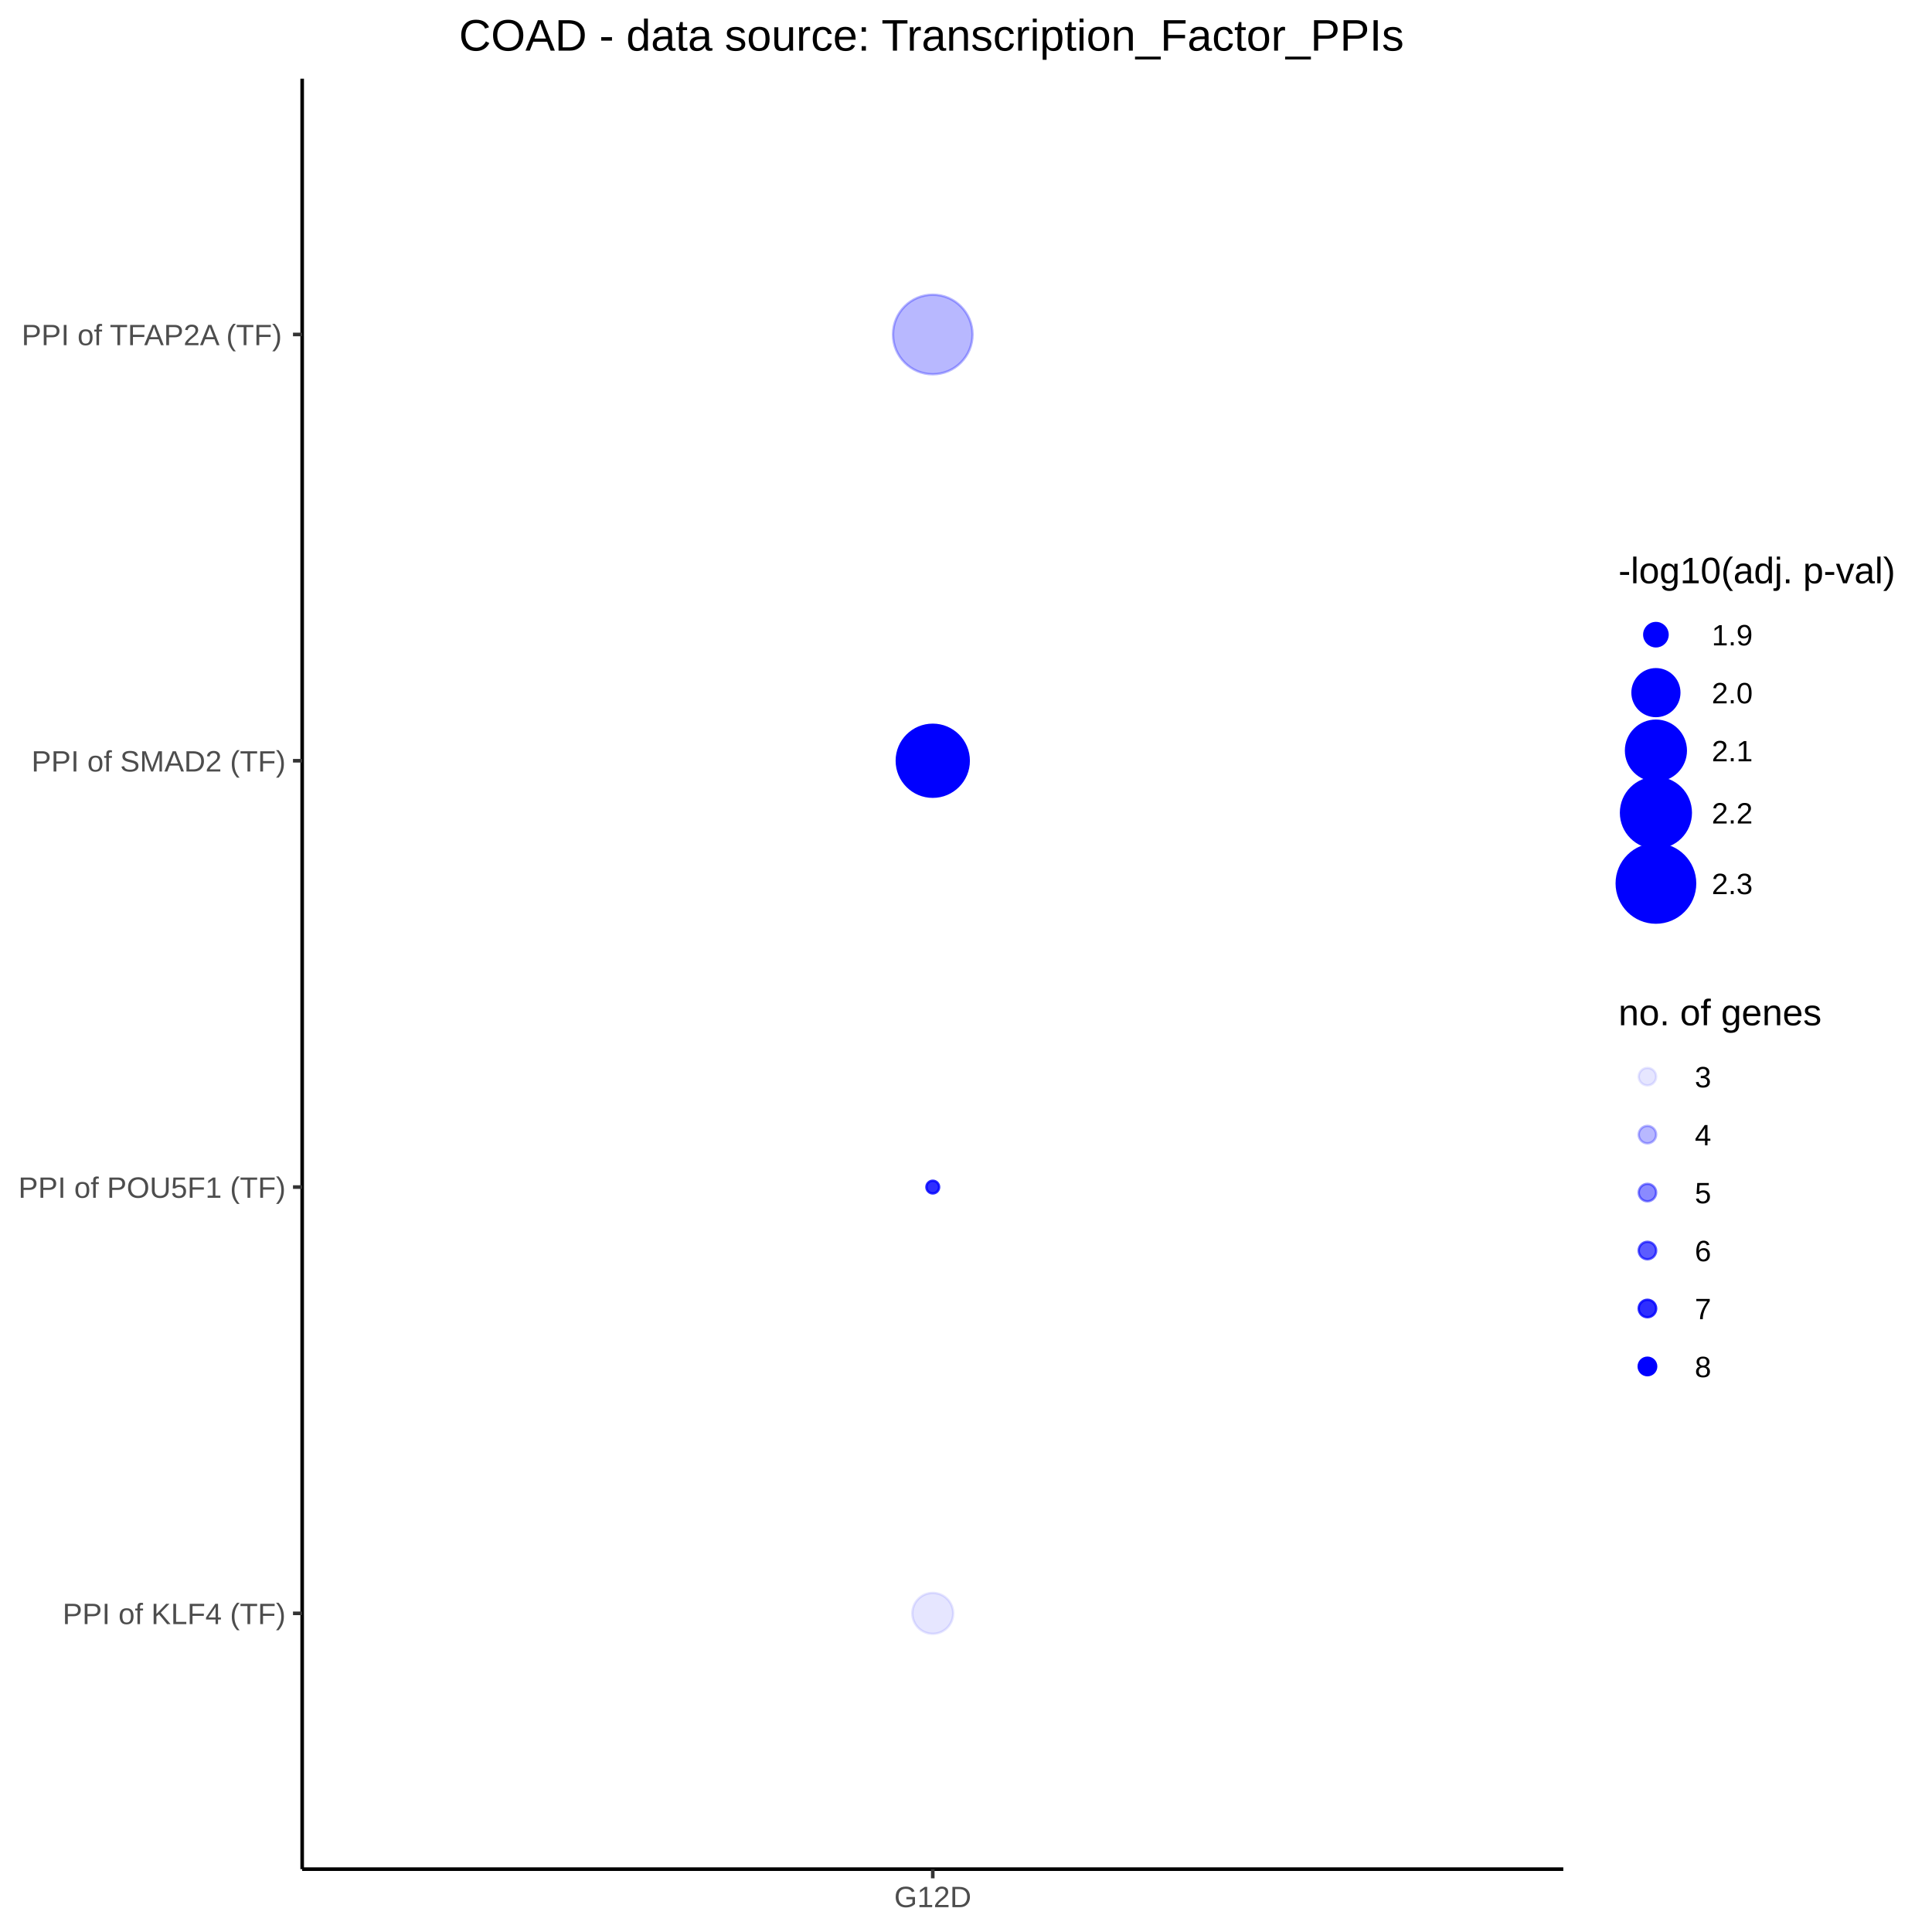
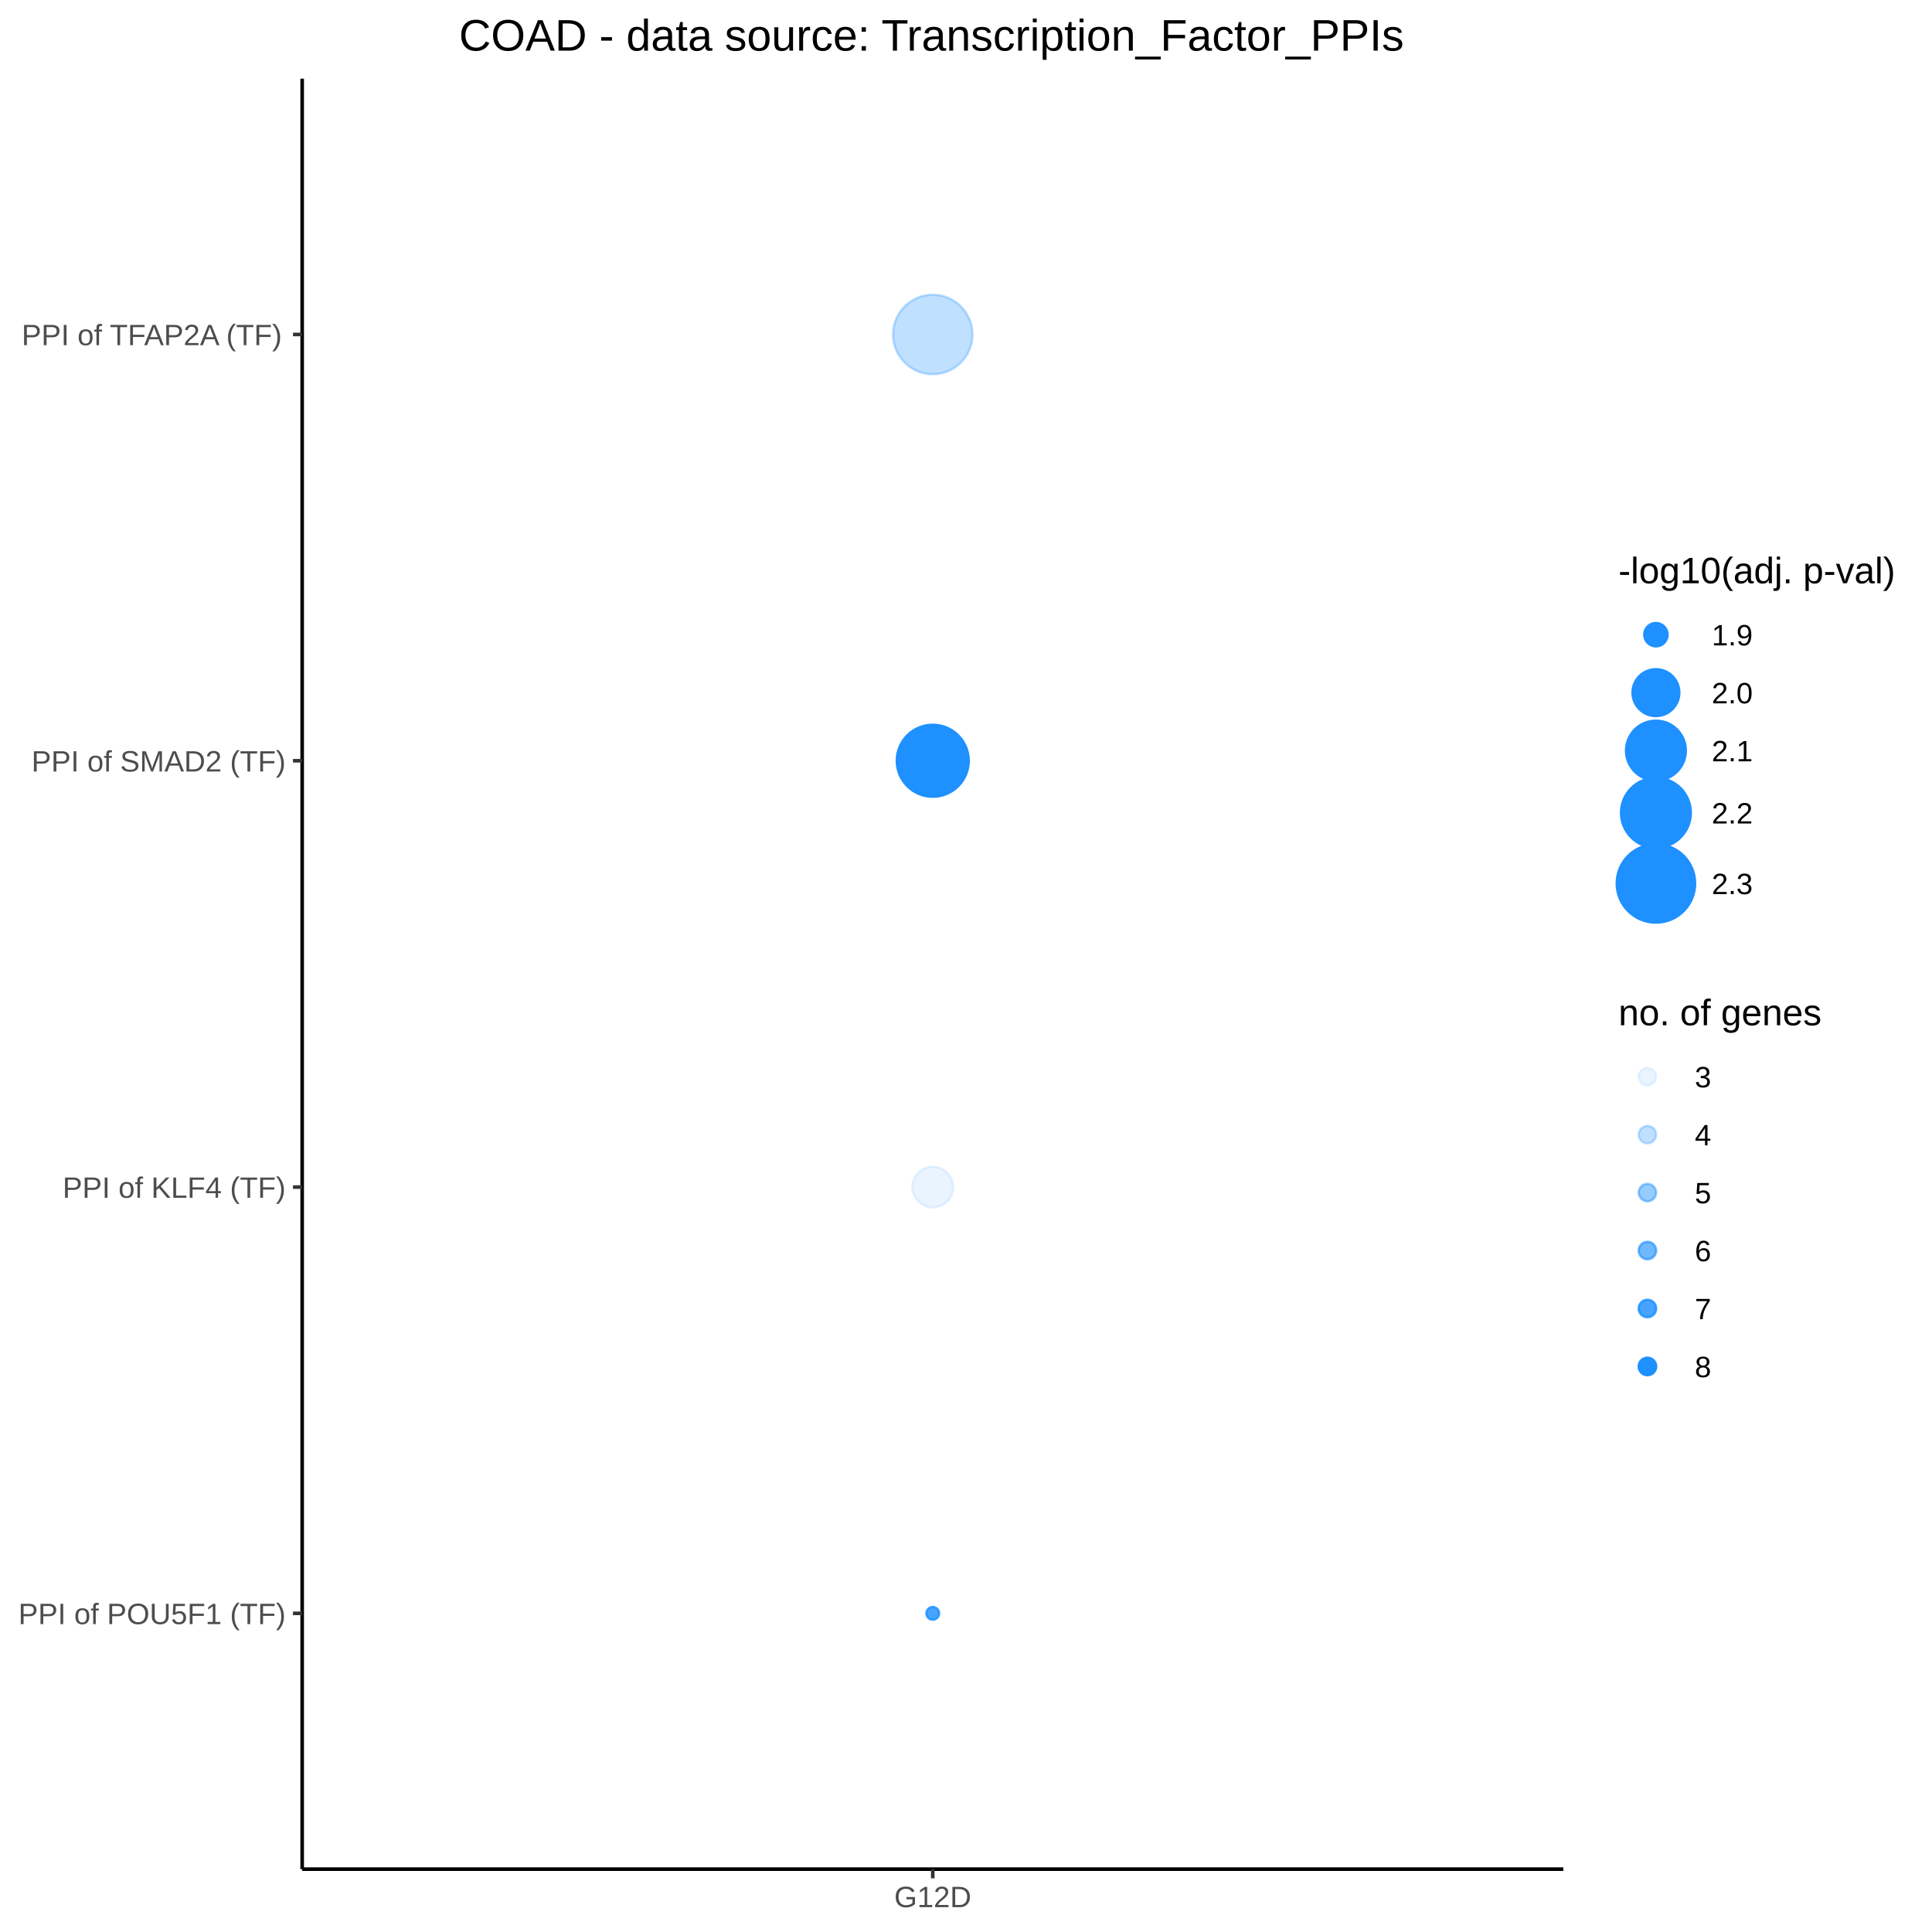
<svg xmlns="http://www.w3.org/2000/svg" viewBox="0 0 576.00 576.00">
  <defs>
    <style type="text/css">
    line, polyline, polygon, path, rect, circle {
      fill: none;
      stroke: #000000;
      stroke-linecap: round;
      stroke-linejoin: round;
      stroke-miterlimit: 10.00;
    }
  </style>
  </defs>
  <rect width="100%" height="100%" style="stroke: none; fill: #FFFFFF;" />
  <rect x="0.00" y="0.00" width="576.00" height="576.00" style="stroke-width: 1.07; stroke: #FFFFFF; fill: #FFFFFF;" />
  <defs>
    <clipPath id="cpOTAuMDl8NDY2LjA4fDU1Ny4yNnwyMy40Ng==">
      <rect x="90.09" y="23.46" width="375.99" height="533.80" />
    </clipPath>
  </defs>
  <rect x="90.09" y="23.46" width="375.99" height="533.80" style="stroke-width: 1.07; stroke: none; fill: #FFFFFF;" clip-path="url(#cpOTAuMDl8NDY2LjA4fDU1Ny4yNnwyMy40Ng==)" />
-   <circle cx="278.09" cy="481.00" r="4.57pt" style="stroke-width: 0.71; stroke: #0000FF; stroke-opacity: 0.10; fill: #0000FF; fill-opacity: 0.10;" clip-path="url(#cpOTAuMDl8NDY2LjA4fDU1Ny4yNnwyMy40Ng==)" />
-   <circle cx="278.09" cy="353.91" r="1.42pt" style="stroke-width: 0.71; stroke: #0000FF; stroke-opacity: 0.82; fill: #0000FF; fill-opacity: 0.82;" clip-path="url(#cpOTAuMDl8NDY2LjA4fDU1Ny4yNnwyMy40Ng==)" />
-   <circle cx="278.09" cy="226.81" r="8.04pt" style="stroke-width: 0.71; stroke: #0000FF; fill: #0000FF;" clip-path="url(#cpOTAuMDl8NDY2LjA4fDU1Ny4yNnwyMy40Ng==)" />
-   <circle cx="278.09" cy="99.72" r="8.89pt" style="stroke-width: 0.71; stroke: #0000FF; stroke-opacity: 0.28; fill: #0000FF; fill-opacity: 0.28;" clip-path="url(#cpOTAuMDl8NDY2LjA4fDU1Ny4yNnwyMy40Ng==)" />
+   <circle cx="278.09" cy="353.91" r="4.57pt" style="stroke-width: 0.71; stroke: #1E90FF; stroke-opacity: 0.10; fill: #1E90FF; fill-opacity: 0.10;" clip-path="url(#cpOTAuMDl8NDY2LjA4fDU1Ny4yNnwyMy40Ng==)" />
+   <circle cx="278.09" cy="481.00" r="1.42pt" style="stroke-width: 0.71; stroke: #1E90FF; stroke-opacity: 0.82; fill: #1E90FF; fill-opacity: 0.82;" clip-path="url(#cpOTAuMDl8NDY2LjA4fDU1Ny4yNnwyMy40Ng==)" />
+   <circle cx="278.09" cy="226.81" r="8.04pt" style="stroke-width: 0.71; stroke: #1E90FF; fill: #1E90FF;" clip-path="url(#cpOTAuMDl8NDY2LjA4fDU1Ny4yNnwyMy40Ng==)" />
+   <circle cx="278.09" cy="99.72" r="8.89pt" style="stroke-width: 0.71; stroke: #1E90FF; stroke-opacity: 0.28; fill: #1E90FF; fill-opacity: 0.28;" clip-path="url(#cpOTAuMDl8NDY2LjA4fDU1Ny4yNnwyMy40Ng==)" />
  <defs>
    <clipPath id="cpMC4wMHw1NzYuMDB8NTc2LjAwfDAuMDA=">
      <rect x="0.00" y="0.00" width="576.00" height="576.00" />
    </clipPath>
  </defs>
  <polyline points="90.09,557.26 90.09,23.46 " style="stroke-width: 1.07; stroke-linecap: butt;" clip-path="url(#cpMC4wMHw1NzYuMDB8NTc2LjAwfDAuMDA=)" />
  <g clip-path="url(#cpMC4wMHw1NzYuMDB8NTc2LjAwfDAuMDA=)">
-     <text x="18.67" y="484.21" style="font-size: 8.80px; fill: #4D4D4D; font-family: Arial;" textLength="66.49px" lengthAdjust="spacingAndGlyphs">PPI of KLF4 (TF)</text>
+     <text x="5.48" y="484.21" style="font-size: 8.80px; fill: #4D4D4D; font-family: Arial;" textLength="79.68px" lengthAdjust="spacingAndGlyphs">PPI of POU5F1 (TF)</text>
  </g>
  <g clip-path="url(#cpMC4wMHw1NzYuMDB8NTc2LjAwfDAuMDA=)">
-     <text x="5.48" y="357.11" style="font-size: 8.80px; fill: #4D4D4D; font-family: Arial;" textLength="79.68px" lengthAdjust="spacingAndGlyphs">PPI of POU5F1 (TF)</text>
+     <text x="18.67" y="357.11" style="font-size: 8.80px; fill: #4D4D4D; font-family: Arial;" textLength="66.49px" lengthAdjust="spacingAndGlyphs">PPI of KLF4 (TF)</text>
  </g>
  <g clip-path="url(#cpMC4wMHw1NzYuMDB8NTc2LjAwfDAuMDA=)">
    <text x="9.39" y="230.02" style="font-size: 8.80px; fill: #4D4D4D; font-family: Arial;" textLength="75.77px" lengthAdjust="spacingAndGlyphs">PPI of SMAD2 (TF)</text>
  </g>
  <g clip-path="url(#cpMC4wMHw1NzYuMDB8NTc2LjAwfDAuMDA=)">
    <text x="6.46" y="102.92" style="font-size: 8.80px; fill: #4D4D4D; font-family: Arial;" textLength="78.71px" lengthAdjust="spacingAndGlyphs">PPI of TFAP2A (TF)</text>
  </g>
  <polyline points="87.35,481.00 90.09,481.00 " style="stroke-width: 1.07; stroke: #333333; stroke-linecap: butt;" clip-path="url(#cpMC4wMHw1NzYuMDB8NTc2LjAwfDAuMDA=)" />
  <polyline points="87.35,353.91 90.09,353.91 " style="stroke-width: 1.07; stroke: #333333; stroke-linecap: butt;" clip-path="url(#cpMC4wMHw1NzYuMDB8NTc2LjAwfDAuMDA=)" />
  <polyline points="87.35,226.81 90.09,226.81 " style="stroke-width: 1.07; stroke: #333333; stroke-linecap: butt;" clip-path="url(#cpMC4wMHw1NzYuMDB8NTc2LjAwfDAuMDA=)" />
  <polyline points="87.35,99.72 90.09,99.72 " style="stroke-width: 1.07; stroke: #333333; stroke-linecap: butt;" clip-path="url(#cpMC4wMHw1NzYuMDB8NTc2LjAwfDAuMDA=)" />
  <polyline points="90.09,557.26 466.08,557.26 " style="stroke-width: 1.07; stroke-linecap: butt;" clip-path="url(#cpMC4wMHw1NzYuMDB8NTc2LjAwfDAuMDA=)" />
  <polyline points="278.09,560.00 278.09,557.26 " style="stroke-width: 1.07; stroke: #333333; stroke-linecap: butt;" clip-path="url(#cpMC4wMHw1NzYuMDB8NTc2LjAwfDAuMDA=)" />
  <g clip-path="url(#cpMC4wMHw1NzYuMDB8NTc2LjAwfDAuMDA=)">
    <text x="266.60" y="568.60" style="font-size: 8.80px; fill: #4D4D4D; font-family: Arial;" textLength="22.98px" lengthAdjust="spacingAndGlyphs">G12D</text>
  </g>
  <rect x="477.04" y="159.21" width="93.48" height="120.81" style="stroke-width: 1.07; stroke: none; fill: #FFFFFF;" clip-path="url(#cpMC4wMHw1NzYuMDB8NTc2LjAwfDAuMDA=)" />
  <g clip-path="url(#cpMC4wMHw1NzYuMDB8NTc2LjAwfDAuMDA=)">
    <text x="482.52" y="173.90" style="font-size: 11.00px; font-family: Arial;" textLength="82.52px" lengthAdjust="spacingAndGlyphs">-log10(adj. p-val)</text>
  </g>
-   <circle cx="493.69" cy="189.22" r="2.60pt" style="stroke-width: 0.71; stroke: #0000FF; fill: #0000FF;" clip-path="url(#cpMC4wMHw1NzYuMDB8NTc2LjAwfDAuMDA=)" />
-   <circle cx="493.69" cy="206.50" r="5.23pt" style="stroke-width: 0.71; stroke: #0000FF; fill: #0000FF;" clip-path="url(#cpMC4wMHw1NzYuMDB8NTc2LjAwfDAuMDA=)" />
-   <circle cx="493.69" cy="223.78" r="6.68pt" style="stroke-width: 0.71; stroke: #0000FF; fill: #0000FF;" clip-path="url(#cpMC4wMHw1NzYuMDB8NTc2LjAwfDAuMDA=)" />
-   <circle cx="493.69" cy="242.32" r="7.80pt" style="stroke-width: 0.71; stroke: #0000FF; fill: #0000FF;" clip-path="url(#cpMC4wMHw1NzYuMDB8NTc2LjAwfDAuMDA=)" />
-   <circle cx="493.69" cy="263.38" r="8.76pt" style="stroke-width: 0.71; stroke: #0000FF; fill: #0000FF;" clip-path="url(#cpMC4wMHw1NzYuMDB8NTc2LjAwfDAuMDA=)" />
+   <circle cx="493.69" cy="189.22" r="2.60pt" style="stroke-width: 0.71; stroke: #1E90FF; fill: #1E90FF;" clip-path="url(#cpMC4wMHw1NzYuMDB8NTc2LjAwfDAuMDA=)" />
+   <circle cx="493.69" cy="206.50" r="5.23pt" style="stroke-width: 0.71; stroke: #1E90FF; fill: #1E90FF;" clip-path="url(#cpMC4wMHw1NzYuMDB8NTc2LjAwfDAuMDA=)" />
+   <circle cx="493.69" cy="223.78" r="6.68pt" style="stroke-width: 0.71; stroke: #1E90FF; fill: #1E90FF;" clip-path="url(#cpMC4wMHw1NzYuMDB8NTc2LjAwfDAuMDA=)" />
+   <circle cx="493.69" cy="242.32" r="7.80pt" style="stroke-width: 0.71; stroke: #1E90FF; fill: #1E90FF;" clip-path="url(#cpMC4wMHw1NzYuMDB8NTc2LjAwfDAuMDA=)" />
+   <circle cx="493.69" cy="263.38" r="8.76pt" style="stroke-width: 0.71; stroke: #1E90FF; fill: #1E90FF;" clip-path="url(#cpMC4wMHw1NzYuMDB8NTc2LjAwfDAuMDA=)" />
  <g clip-path="url(#cpMC4wMHw1NzYuMDB8NTc2LjAwfDAuMDA=)">
    <text x="510.33" y="192.42" style="font-size: 8.80px; font-family: Arial;" textLength="12.23px" lengthAdjust="spacingAndGlyphs">1.9</text>
  </g>
  <g clip-path="url(#cpMC4wMHw1NzYuMDB8NTc2LjAwfDAuMDA=)">
    <text x="510.33" y="209.70" style="font-size: 8.80px; font-family: Arial;" textLength="12.23px" lengthAdjust="spacingAndGlyphs">2.0</text>
  </g>
  <g clip-path="url(#cpMC4wMHw1NzYuMDB8NTc2LjAwfDAuMDA=)">
    <text x="510.33" y="226.98" style="font-size: 8.80px; font-family: Arial;" textLength="12.23px" lengthAdjust="spacingAndGlyphs">2.1</text>
  </g>
  <g clip-path="url(#cpMC4wMHw1NzYuMDB8NTc2LjAwfDAuMDA=)">
    <text x="510.33" y="245.52" style="font-size: 8.80px; font-family: Arial;" textLength="12.23px" lengthAdjust="spacingAndGlyphs">2.2</text>
  </g>
  <g clip-path="url(#cpMC4wMHw1NzYuMDB8NTc2LjAwfDAuMDA=)">
    <text x="510.33" y="266.58" style="font-size: 8.80px; font-family: Arial;" textLength="12.23px" lengthAdjust="spacingAndGlyphs">2.3</text>
  </g>
  <rect x="477.04" y="290.98" width="71.50" height="130.52" style="stroke-width: 1.07; stroke: none; fill: #FFFFFF;" clip-path="url(#cpMC4wMHw1NzYuMDB8NTc2LjAwfDAuMDA=)" />
  <g clip-path="url(#cpMC4wMHw1NzYuMDB8NTc2LjAwfDAuMDA=)">
    <text x="482.52" y="305.67" style="font-size: 11.00px; font-family: Arial;" textLength="60.54px" lengthAdjust="spacingAndGlyphs">no. of genes</text>
  </g>
-   <circle cx="491.16" cy="320.99" r="1.95pt" style="stroke-width: 0.71; stroke: #0000FF; stroke-opacity: 0.10; fill: #0000FF; fill-opacity: 0.10;" clip-path="url(#cpMC4wMHw1NzYuMDB8NTc2LjAwfDAuMDA=)" />
-   <circle cx="491.16" cy="338.27" r="1.95pt" style="stroke-width: 0.71; stroke: #0000FF; stroke-opacity: 0.28; fill: #0000FF; fill-opacity: 0.28;" clip-path="url(#cpMC4wMHw1NzYuMDB8NTc2LjAwfDAuMDA=)" />
-   <circle cx="491.16" cy="355.55" r="1.95pt" style="stroke-width: 0.71; stroke: #0000FF; stroke-opacity: 0.46; fill: #0000FF; fill-opacity: 0.46;" clip-path="url(#cpMC4wMHw1NzYuMDB8NTc2LjAwfDAuMDA=)" />
-   <circle cx="491.16" cy="372.83" r="1.95pt" style="stroke-width: 0.71; stroke: #0000FF; stroke-opacity: 0.64; fill: #0000FF; fill-opacity: 0.64;" clip-path="url(#cpMC4wMHw1NzYuMDB8NTc2LjAwfDAuMDA=)" />
-   <circle cx="491.16" cy="390.11" r="1.95pt" style="stroke-width: 0.71; stroke: #0000FF; stroke-opacity: 0.82; fill: #0000FF; fill-opacity: 0.82;" clip-path="url(#cpMC4wMHw1NzYuMDB8NTc2LjAwfDAuMDA=)" />
-   <circle cx="491.16" cy="407.39" r="1.95pt" style="stroke-width: 0.71; stroke: #0000FF; fill: #0000FF;" clip-path="url(#cpMC4wMHw1NzYuMDB8NTc2LjAwfDAuMDA=)" />
+   <circle cx="491.16" cy="320.99" r="1.95pt" style="stroke-width: 0.71; stroke: #1E90FF; stroke-opacity: 0.10; fill: #1E90FF; fill-opacity: 0.10;" clip-path="url(#cpMC4wMHw1NzYuMDB8NTc2LjAwfDAuMDA=)" />
+   <circle cx="491.16" cy="338.27" r="1.95pt" style="stroke-width: 0.71; stroke: #1E90FF; stroke-opacity: 0.28; fill: #1E90FF; fill-opacity: 0.28;" clip-path="url(#cpMC4wMHw1NzYuMDB8NTc2LjAwfDAuMDA=)" />
+   <circle cx="491.16" cy="355.55" r="1.95pt" style="stroke-width: 0.71; stroke: #1E90FF; stroke-opacity: 0.46; fill: #1E90FF; fill-opacity: 0.46;" clip-path="url(#cpMC4wMHw1NzYuMDB8NTc2LjAwfDAuMDA=)" />
+   <circle cx="491.16" cy="372.83" r="1.95pt" style="stroke-width: 0.71; stroke: #1E90FF; stroke-opacity: 0.64; fill: #1E90FF; fill-opacity: 0.64;" clip-path="url(#cpMC4wMHw1NzYuMDB8NTc2LjAwfDAuMDA=)" />
+   <circle cx="491.16" cy="390.11" r="1.95pt" style="stroke-width: 0.71; stroke: #1E90FF; stroke-opacity: 0.82; fill: #1E90FF; fill-opacity: 0.82;" clip-path="url(#cpMC4wMHw1NzYuMDB8NTc2LjAwfDAuMDA=)" />
+   <circle cx="491.16" cy="407.39" r="1.95pt" style="stroke-width: 0.71; stroke: #1E90FF; fill: #1E90FF;" clip-path="url(#cpMC4wMHw1NzYuMDB8NTc2LjAwfDAuMDA=)" />
  <g clip-path="url(#cpMC4wMHw1NzYuMDB8NTc2LjAwfDAuMDA=)">
    <text x="505.28" y="324.19" style="font-size: 8.80px; font-family: Arial;" textLength="4.89px" lengthAdjust="spacingAndGlyphs">3</text>
  </g>
  <g clip-path="url(#cpMC4wMHw1NzYuMDB8NTc2LjAwfDAuMDA=)">
    <text x="505.28" y="341.47" style="font-size: 8.80px; font-family: Arial;" textLength="4.89px" lengthAdjust="spacingAndGlyphs">4</text>
  </g>
  <g clip-path="url(#cpMC4wMHw1NzYuMDB8NTc2LjAwfDAuMDA=)">
    <text x="505.28" y="358.75" style="font-size: 8.80px; font-family: Arial;" textLength="4.89px" lengthAdjust="spacingAndGlyphs">5</text>
  </g>
  <g clip-path="url(#cpMC4wMHw1NzYuMDB8NTc2LjAwfDAuMDA=)">
    <text x="505.28" y="376.03" style="font-size: 8.80px; font-family: Arial;" textLength="4.89px" lengthAdjust="spacingAndGlyphs">6</text>
  </g>
  <g clip-path="url(#cpMC4wMHw1NzYuMDB8NTc2LjAwfDAuMDA=)">
    <text x="505.28" y="393.31" style="font-size: 8.80px; font-family: Arial;" textLength="4.89px" lengthAdjust="spacingAndGlyphs">7</text>
  </g>
  <g clip-path="url(#cpMC4wMHw1NzYuMDB8NTc2LjAwfDAuMDA=)">
    <text x="505.28" y="410.59" style="font-size: 8.80px; font-family: Arial;" textLength="4.89px" lengthAdjust="spacingAndGlyphs">8</text>
  </g>
  <g clip-path="url(#cpMC4wMHw1NzYuMDB8NTc2LjAwfDAuMDA=)">
    <text x="136.84" y="15.10" style="font-size: 13.20px; font-family: Arial;" textLength="282.49px" lengthAdjust="spacingAndGlyphs">COAD - data source: Transcription_Factor_PPIs</text>
  </g>
</svg>
